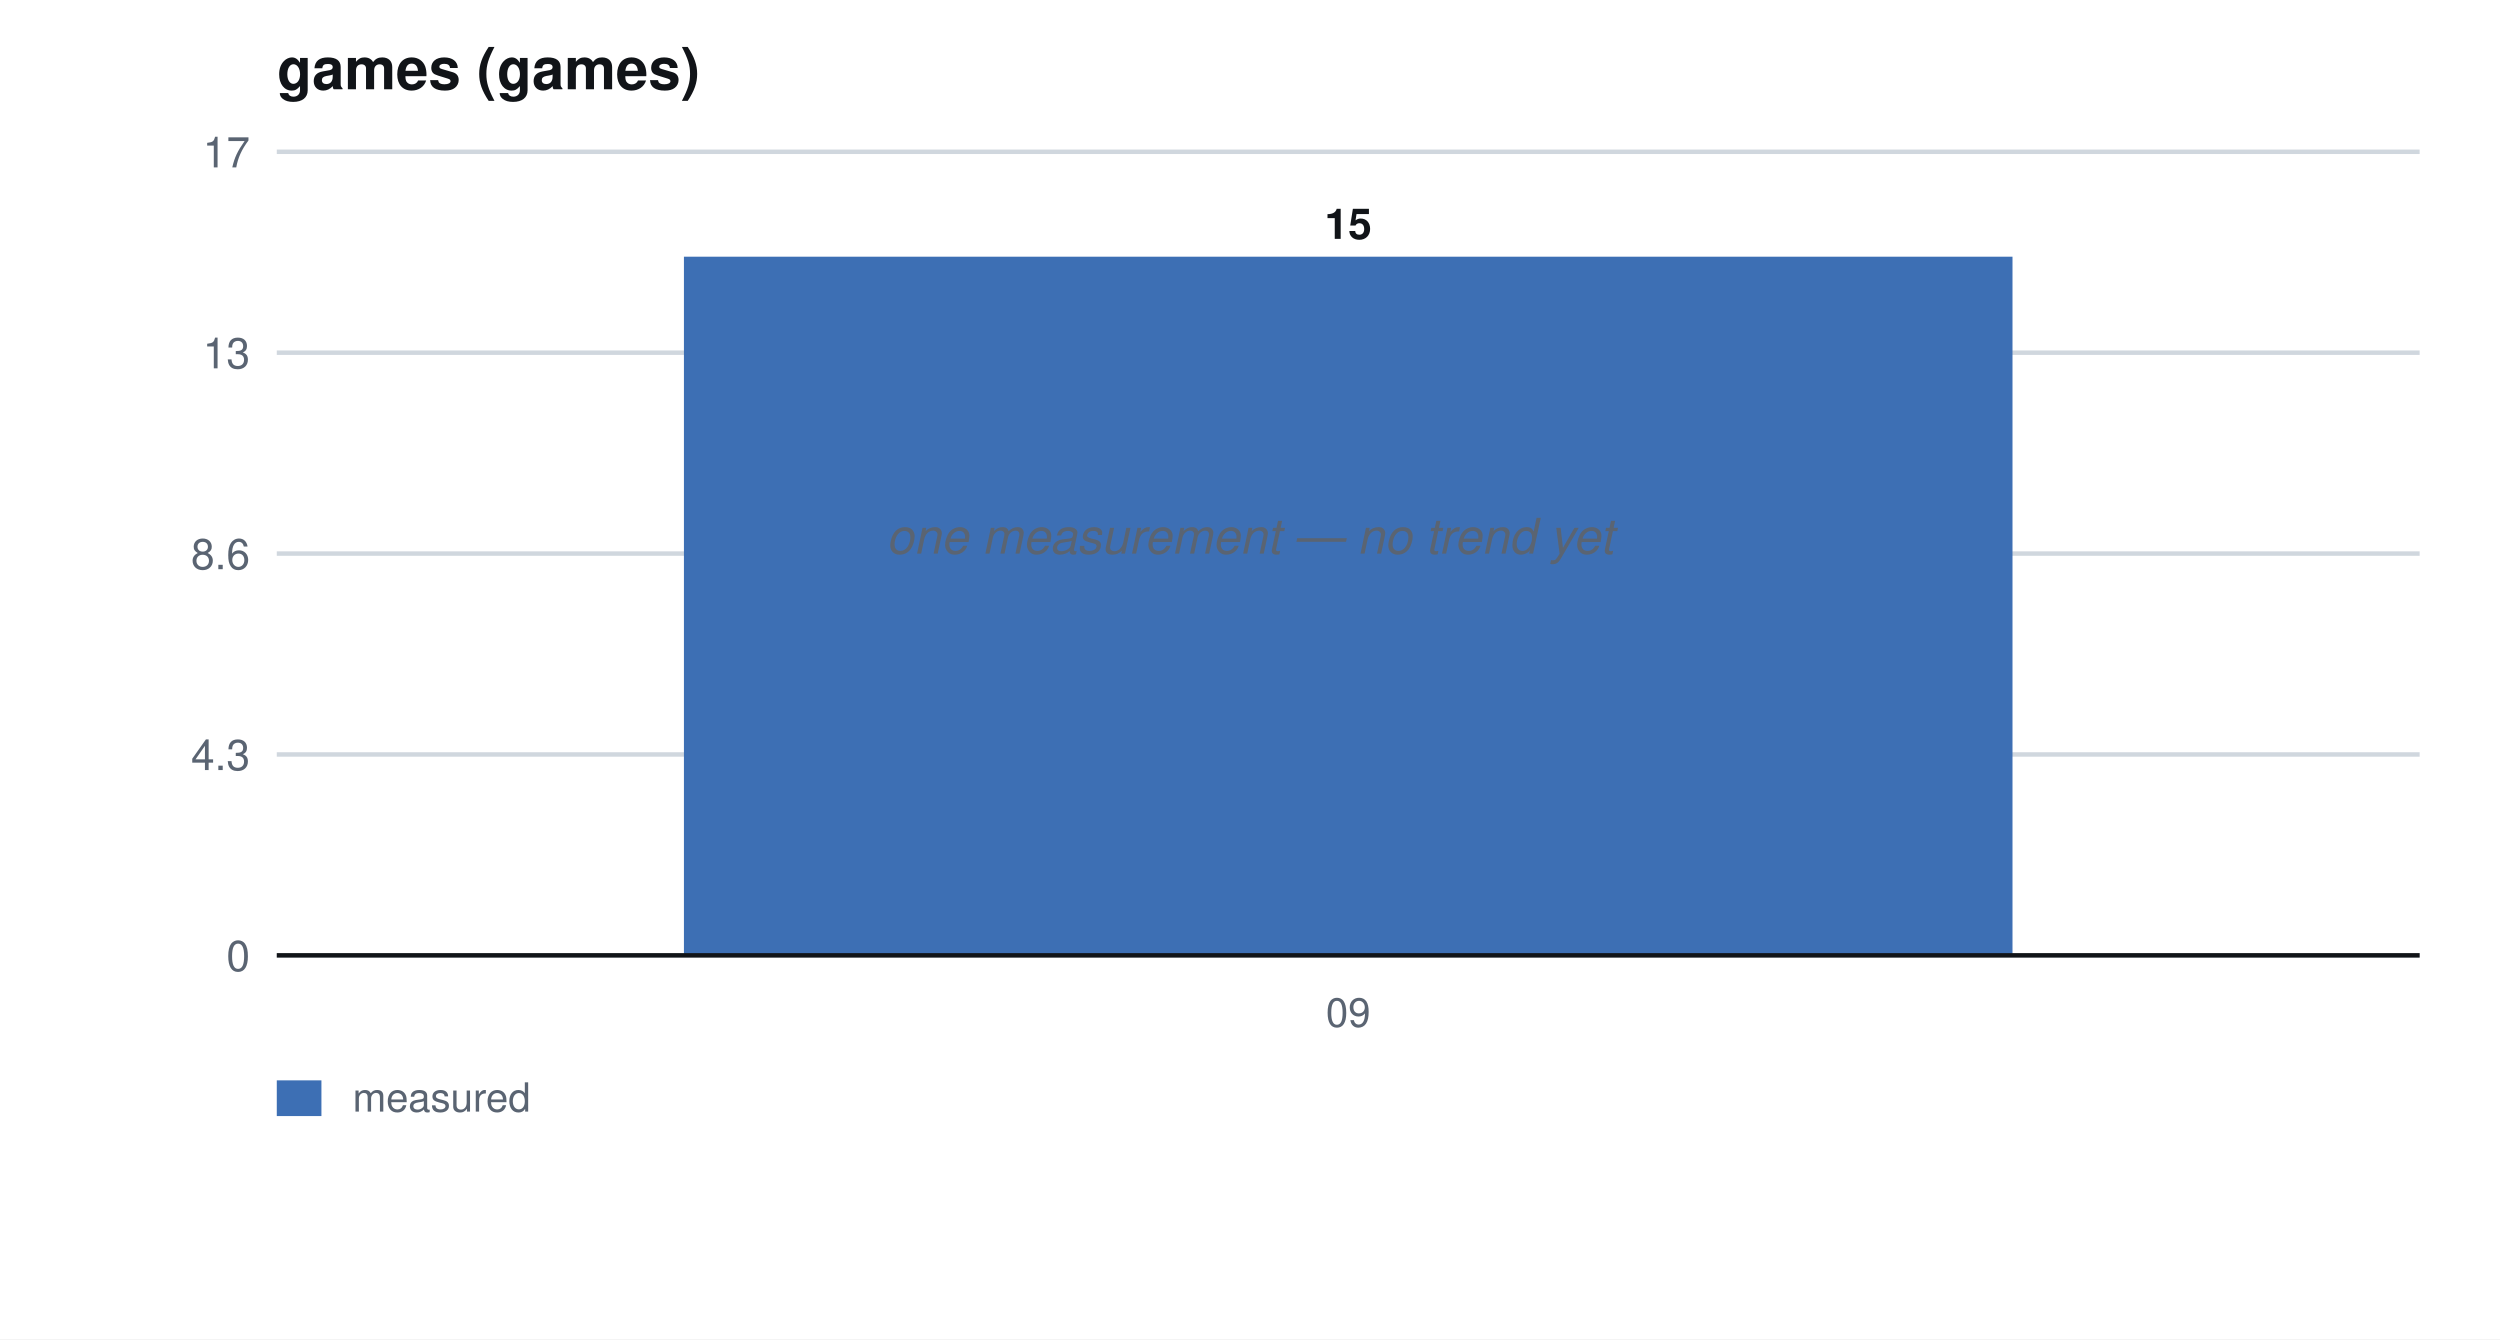
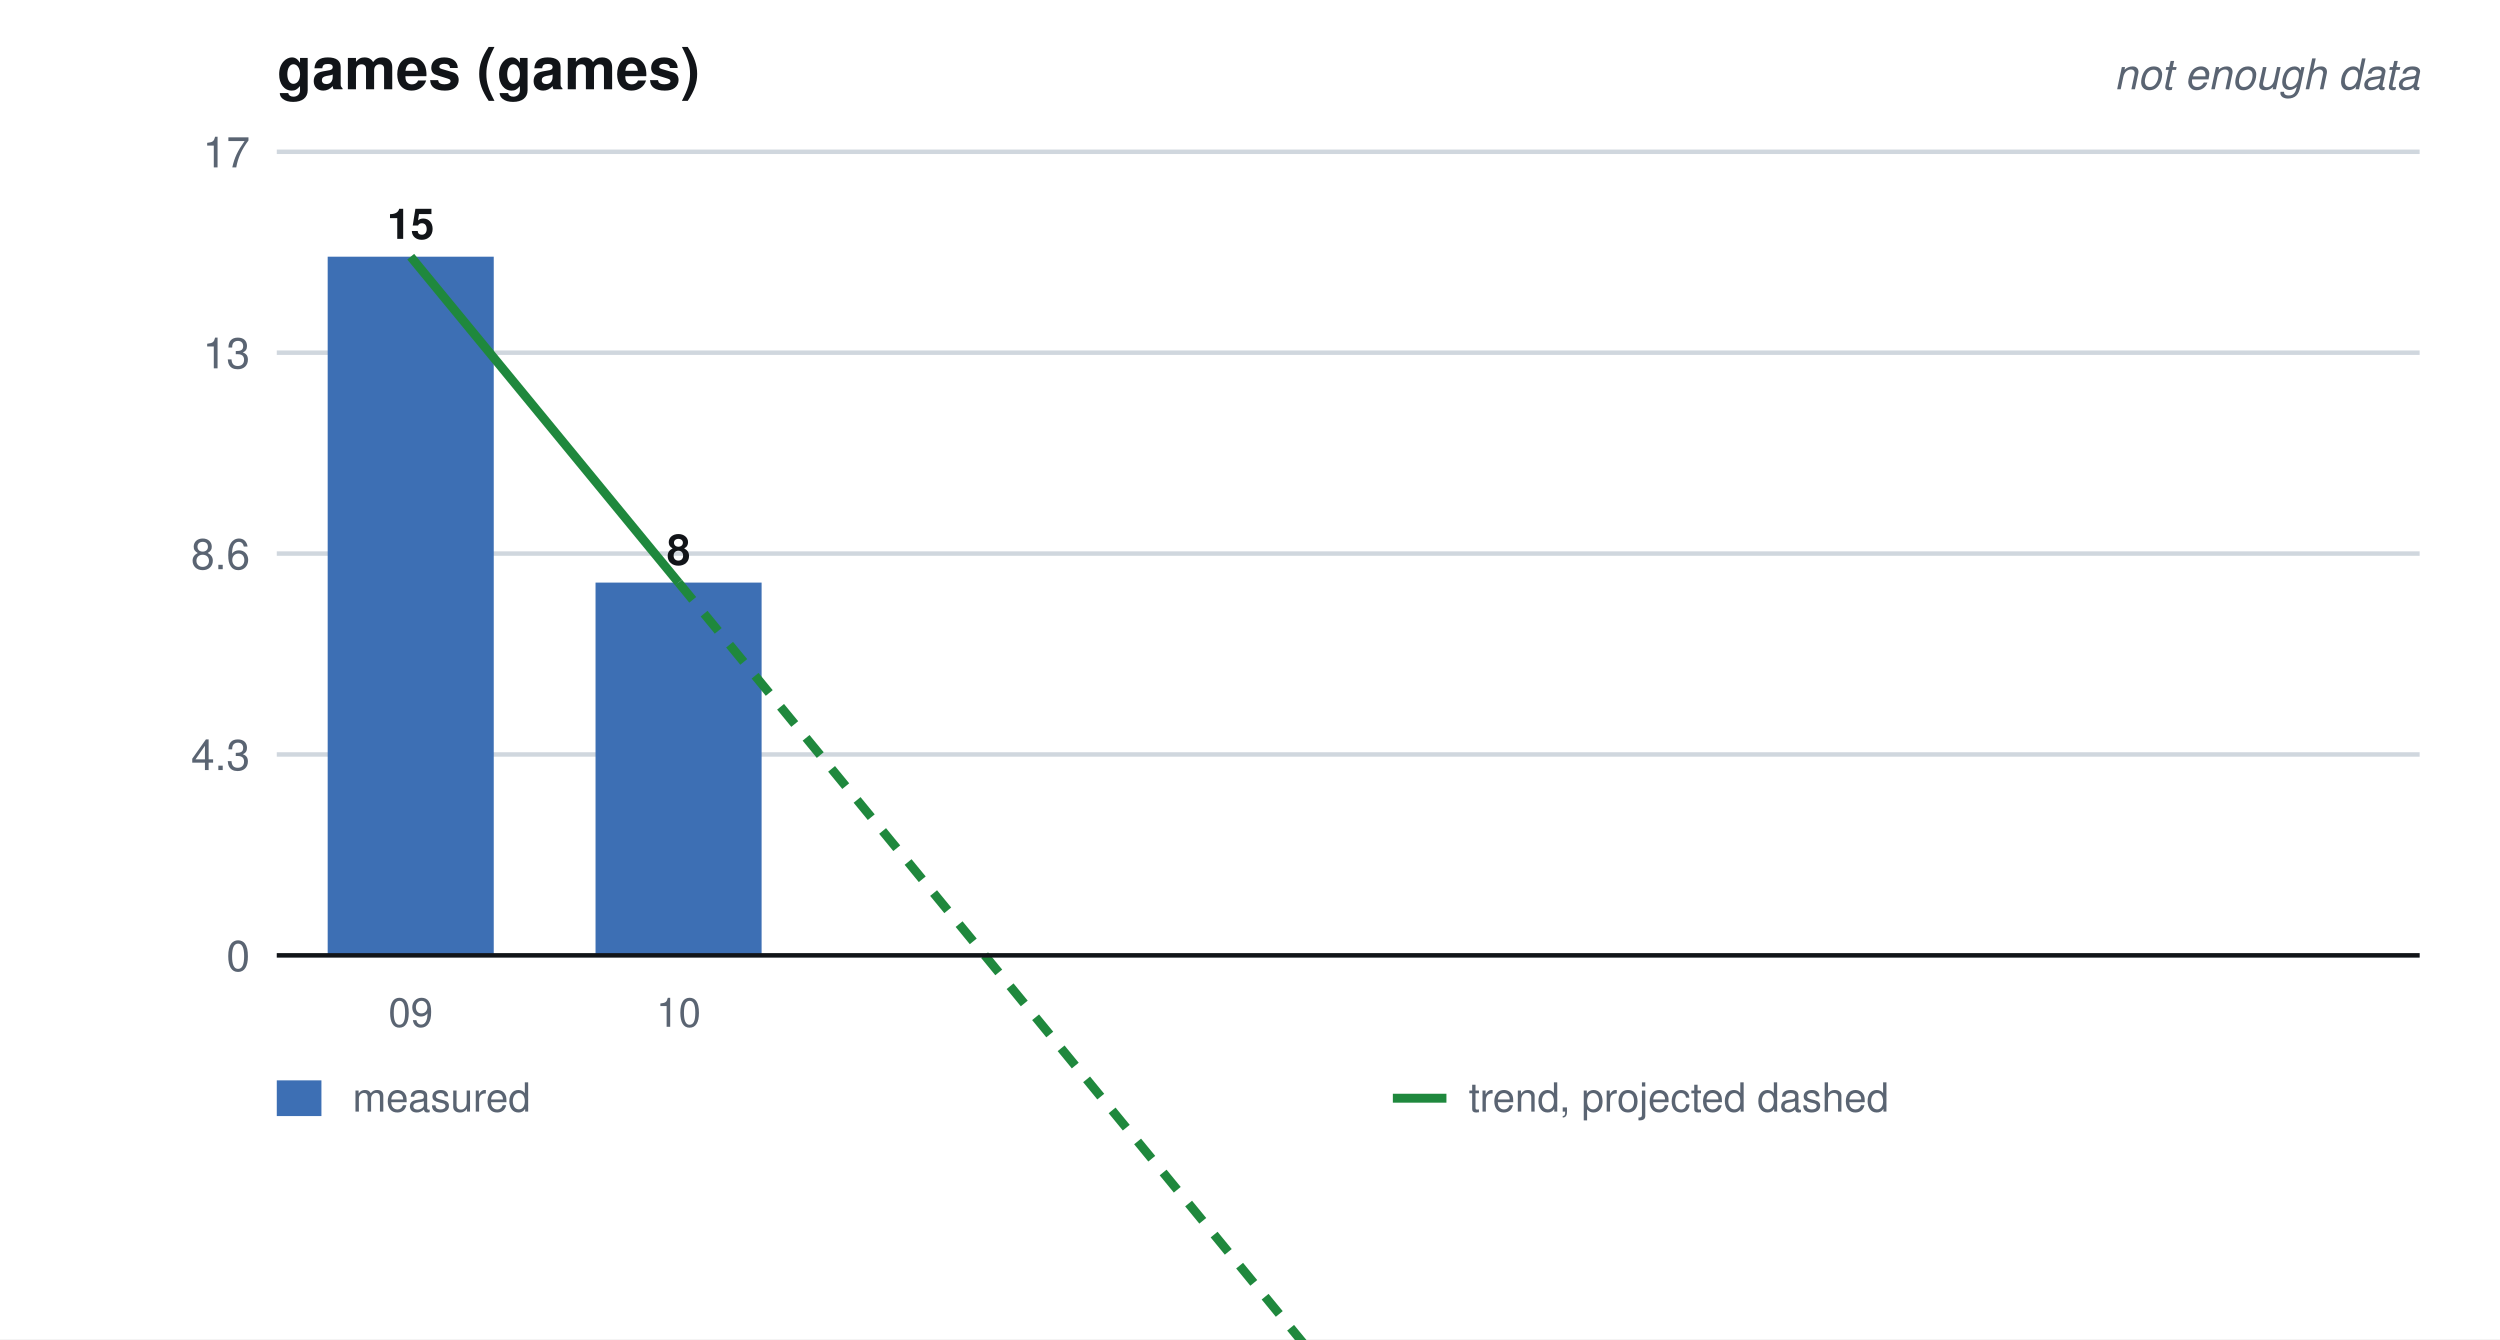
<svg xmlns="http://www.w3.org/2000/svg" width="560" height="300" viewBox="0 0 560 300" font-family="-apple-system,BlinkMacSystemFont,Segoe UI,Helvetica,Arial,sans-serif">
  <rect width="560" height="300" fill="#ffffff" />
  <text x="62" y="20" font-size="13" font-weight="700" fill="#111418">games (games)</text>
  <line x1="62" y1="214.0" x2="542" y2="214.0" stroke="#d0d7de" stroke-width="1" />
  <text x="56" y="217.5" text-anchor="end" font-size="9.5" fill="#5a6472">0</text>
  <line x1="62" y1="169.0" x2="542" y2="169.0" stroke="#d0d7de" stroke-width="1" />
  <text x="56" y="172.5" text-anchor="end" font-size="9.5" fill="#5a6472">4.3</text>
  <line x1="62" y1="124.0" x2="542" y2="124.0" stroke="#d0d7de" stroke-width="1" />
  <text x="56" y="127.5" text-anchor="end" font-size="9.5" fill="#5a6472">8.6</text>
  <line x1="62" y1="79.0" x2="542" y2="79.0" stroke="#d0d7de" stroke-width="1" />
  <text x="56" y="82.5" text-anchor="end" font-size="9.5" fill="#5a6472">13</text>
  <line x1="62" y1="34.0" x2="542" y2="34.0" stroke="#d0d7de" stroke-width="1" />
  <text x="56" y="37.5" text-anchor="end" font-size="9.5" fill="#5a6472">17</text>
-   <rect x="153.2" y="57.5" width="297.6" height="156.5" fill="#3d6fb4" />
-   <text x="302.0" y="53.5" text-anchor="middle" font-size="9.5" font-weight="600" fill="#111418">15</text>
-   <text x="302.0" y="230" text-anchor="middle" font-size="9" fill="#5a6472">09</text>
-   <text x="280" y="124" text-anchor="middle" font-size="11" font-style="italic" fill="#5a6472">one measurement — no trend yet</text>
+   <rect x="73.4" y="57.5" width="37.2" height="156.5" fill="#3d6fb4" />
+   <text x="92.0" y="53.5" text-anchor="middle" font-size="9.5" font-weight="600" fill="#111418">15</text>
+   <rect x="133.4" y="130.5" width="37.2" height="83.5" fill="#3d6fb4" />
+   <text x="152.0" y="126.5" text-anchor="middle" font-size="9.5" font-weight="600" fill="#111418">8</text>
+   <text x="92.0" y="230" text-anchor="middle" font-size="9" fill="#5a6472">09</text>
+   <text x="152.0" y="230" text-anchor="middle" font-size="9" fill="#5a6472">10</text>
+   <line x1="92.0" y1="57.5" x2="152.0" y2="130.5" stroke="#1f883d" stroke-width="2" />
+   <line x1="152.0" y1="130.5" x2="512.0" y2="568.8" stroke="#1f883d" stroke-width="2" stroke-dasharray="5 4" />
+   <text x="512.0" y="562.8" text-anchor="end" font-size="9.5" fill="#1f883d">falling 7/period</text>
  <line x1="62" y1="214" x2="542" y2="214" stroke="#111418" stroke-width="1" />
  <rect x="62" y="242" width="10" height="8" fill="#3d6fb4" />
  <text x="79" y="249" font-size="9" fill="#5a6472">measured</text>
+   <line x1="312" y1="246" x2="324" y2="246" stroke="#1f883d" stroke-width="2" />
+   <text x="329" y="249" font-size="9" fill="#5a6472">trend, projected dashed</text>
+   <text x="542" y="20" text-anchor="end" font-size="9.5" font-style="italic" fill="#5a6472">not enough data</text>
</svg>
